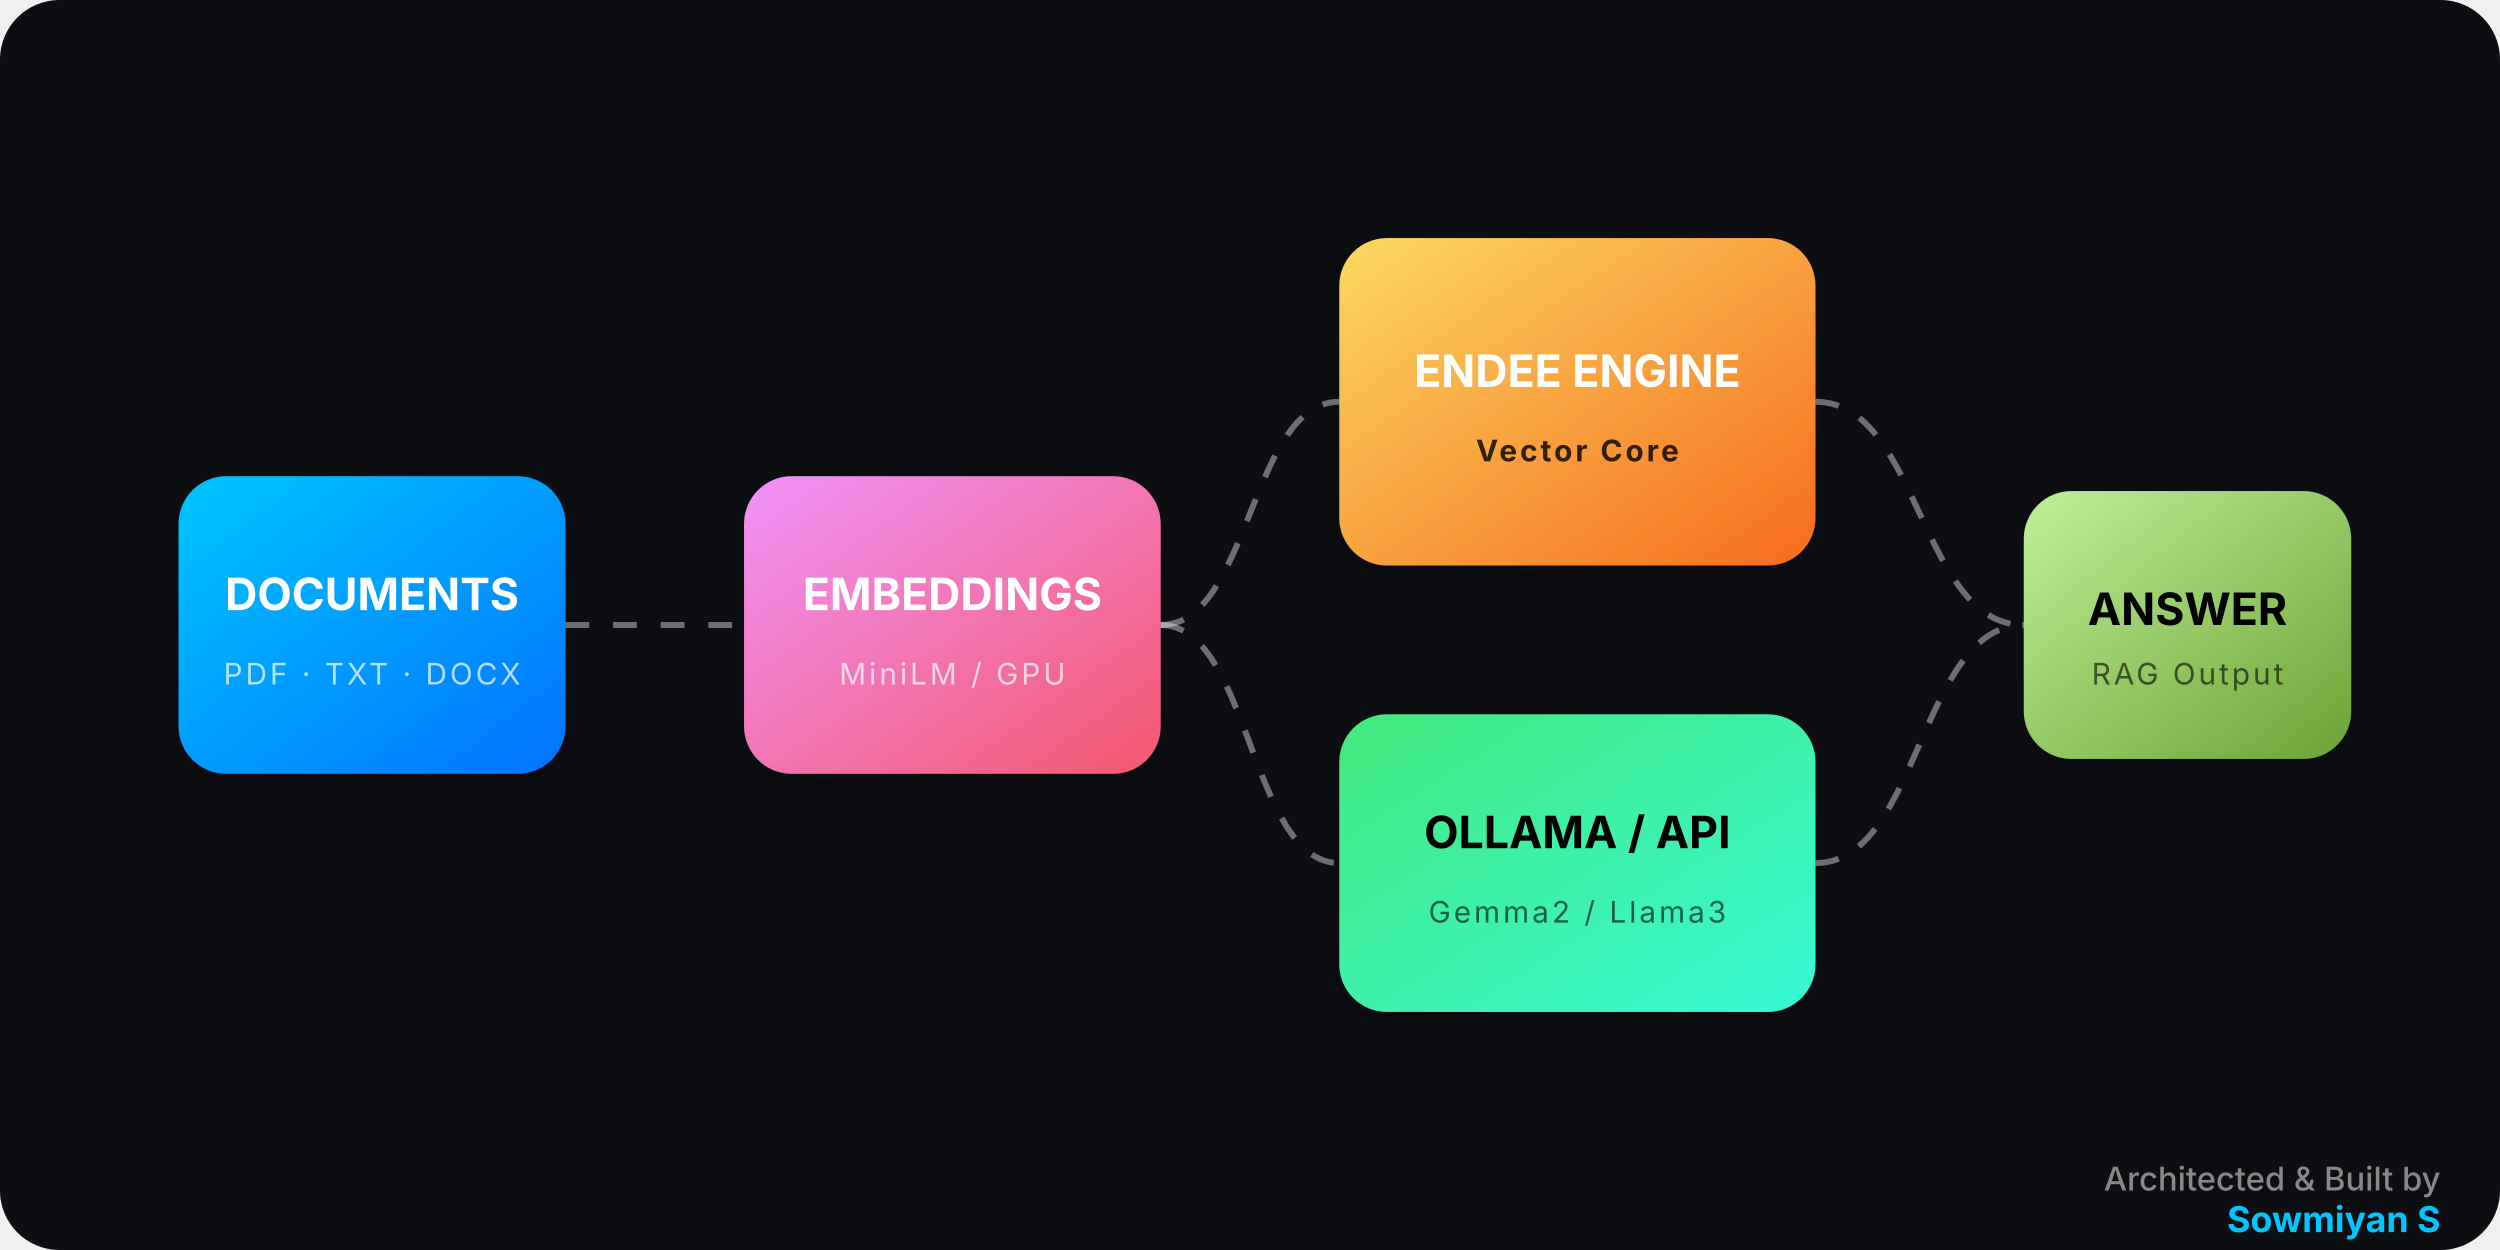
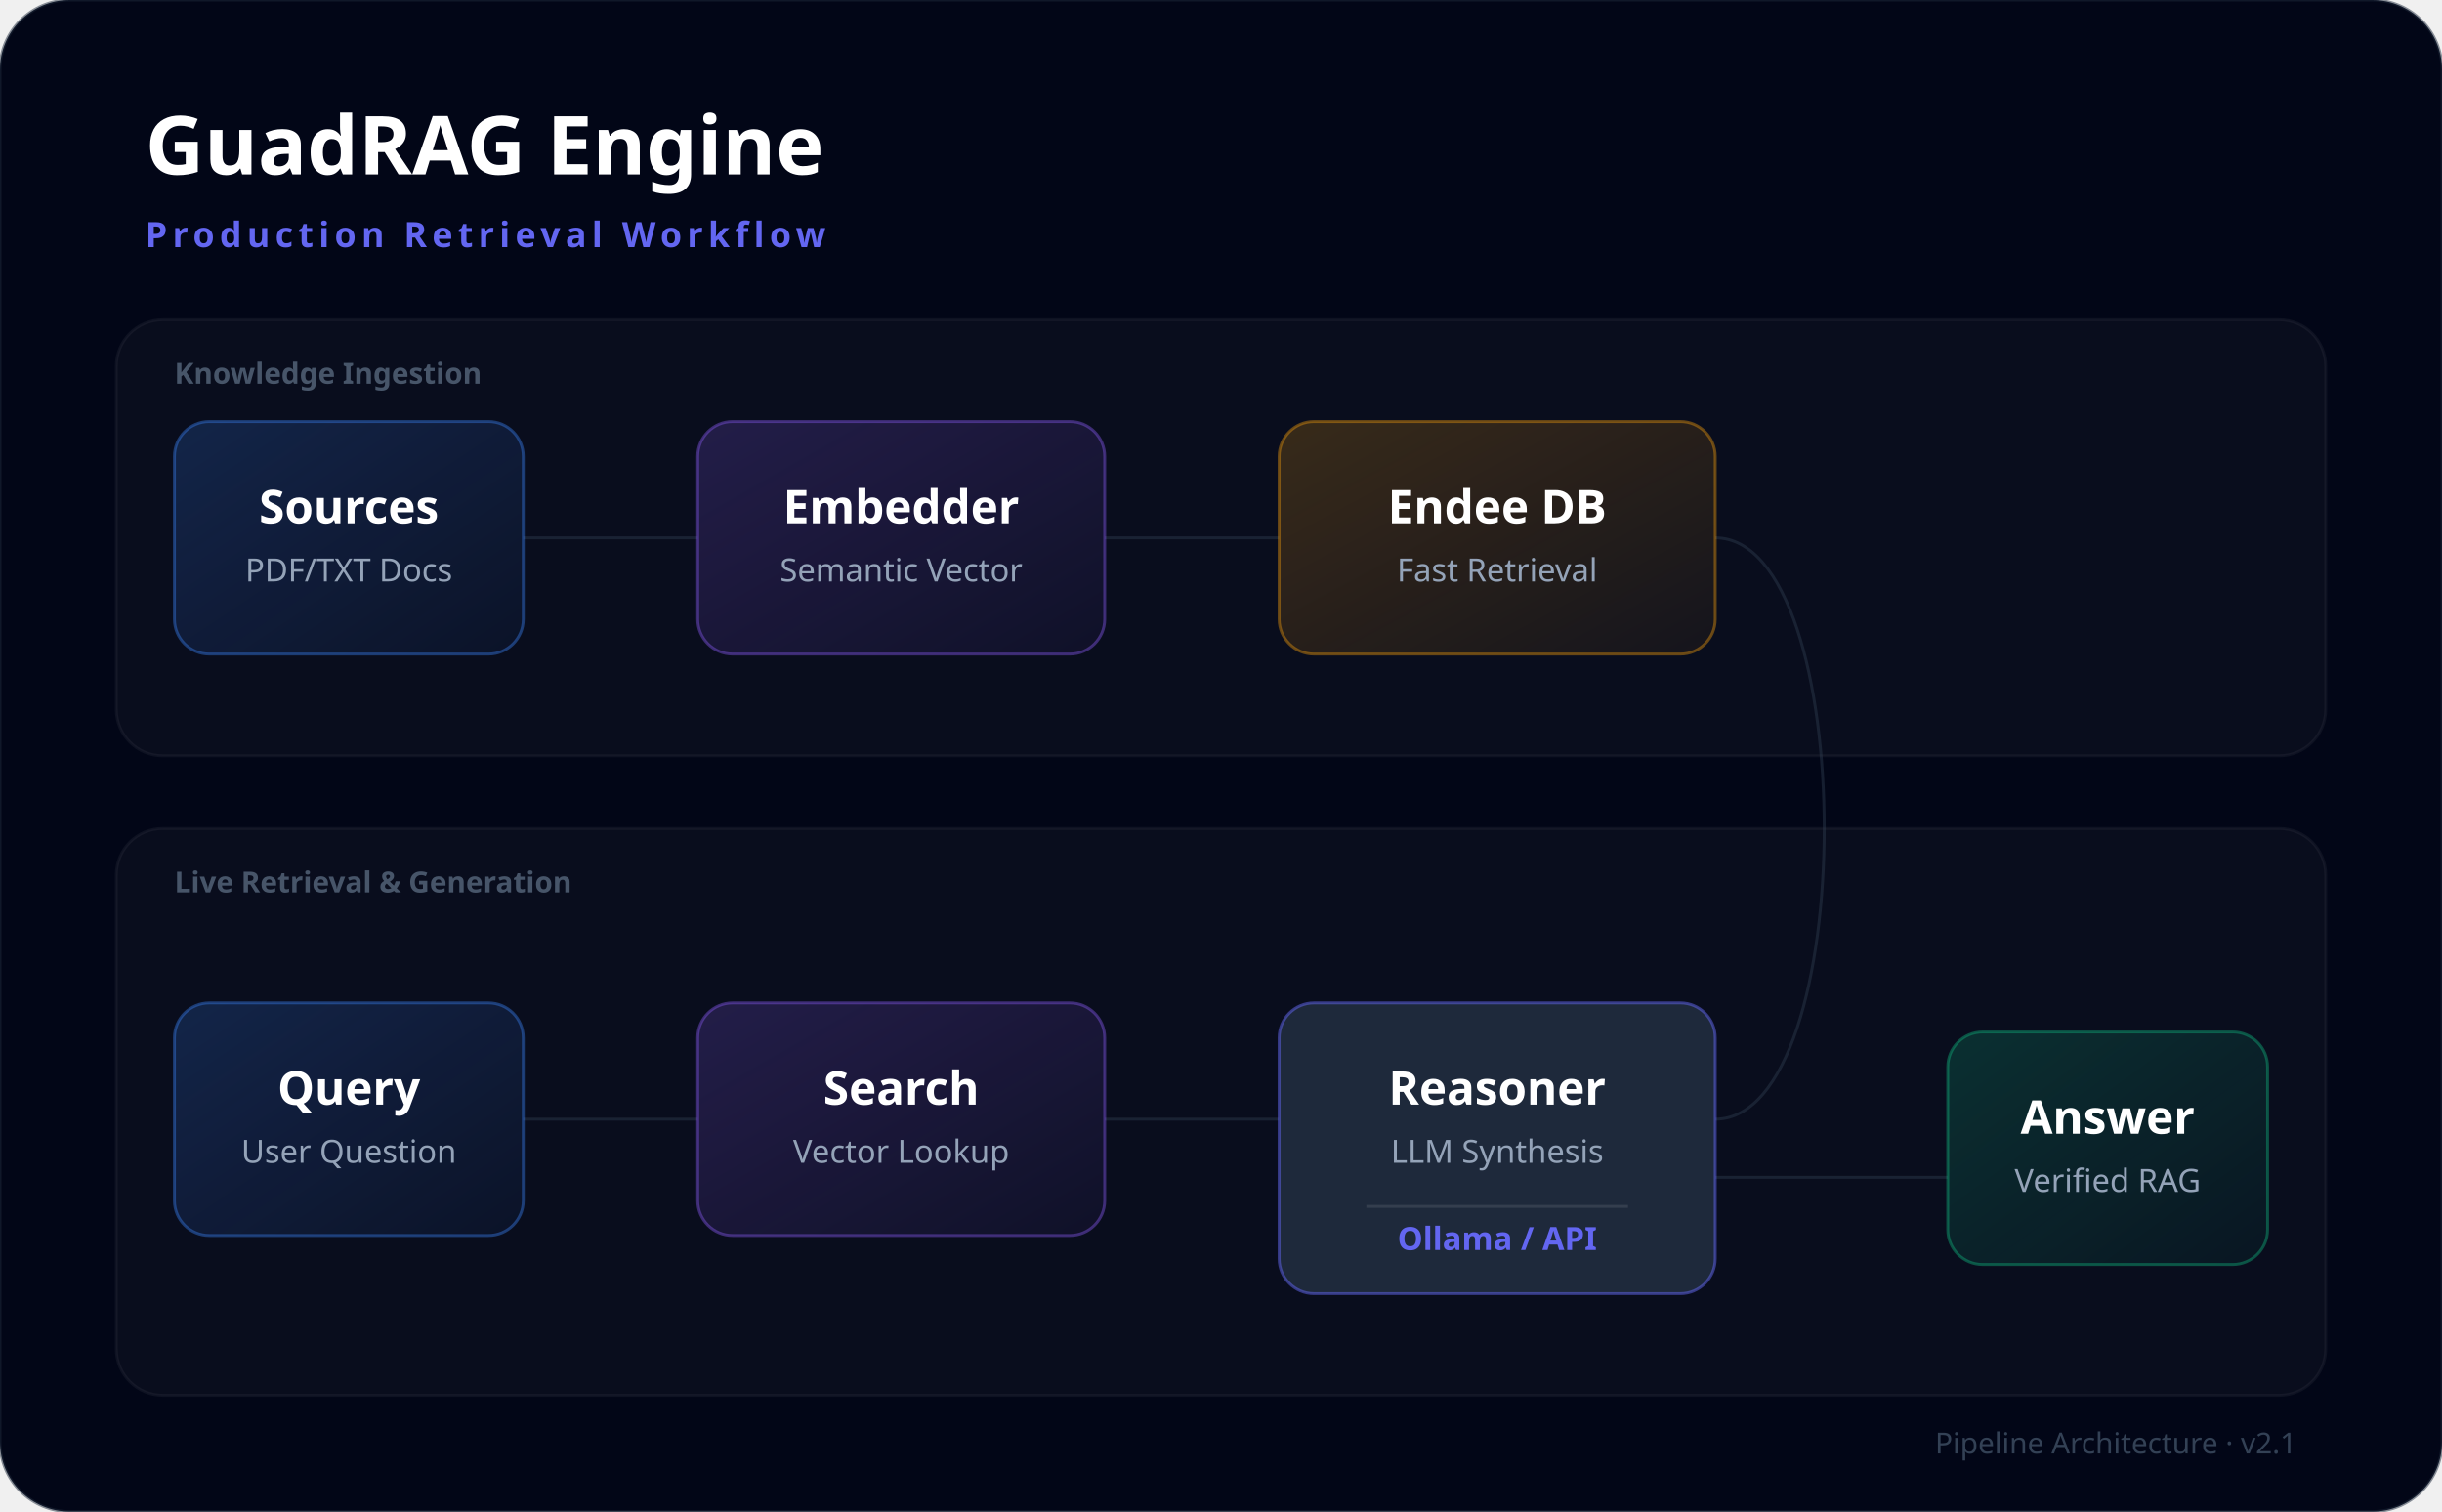
- <svg xmlns="http://www.w3.org/2000/svg" width="840" height="420" viewBox="0 0 840 420" fill="none">
+ <svg xmlns="http://www.w3.org/2000/svg" width="840" height="520" viewBox="0 0 840 520" fill="none">
  <defs>
-     <linearGradient id="grad-blue" x1="0%" y1="0%" x2="100%" y2="100%">
-       <stop offset="0%" style="stop-color:#00C6FF" />
-       <stop offset="100%" style="stop-color:#0072FF" />
+     <filter id="f_glow" x="-20%" y="-20%" width="140%" height="140%">
+       <feGaussianBlur stdDeviation="4" result="blur" />
+       <feComposite in="SourceGraphic" in2="blur" operator="over" />
+     </filter>
+     <linearGradient id="g_blue" x1="0" y1="0" x2="1" y2="1">
+       <stop offset="0" stop-color="#3b82f6" stop-opacity="0.2" />
+       <stop offset="1" stop-color="#3b82f6" stop-opacity="0.05" />
    </linearGradient>
-     <linearGradient id="grad-purple" x1="0%" y1="0%" x2="100%" y2="100%">
-       <stop offset="0%" style="stop-color:#F093FB" />
-       <stop offset="100%" style="stop-color:#F5576C" />
+     <linearGradient id="g_purple" x1="0" y1="0" x2="1" y2="1">
+       <stop offset="0" stop-color="#8b5cf6" stop-opacity="0.2" />
+       <stop offset="1" stop-color="#8b5cf6" stop-opacity="0.05" />
    </linearGradient>
-     <linearGradient id="grad-orange" x1="0%" y1="0%" x2="100%" y2="100%">
-       <stop offset="0%" style="stop-color:#FAD961" />
-       <stop offset="100%" style="stop-color:#F76B1C" />
+     <linearGradient id="g_orange" x1="0" y1="0" x2="1" y2="1">
+       <stop offset="0" stop-color="#f59e0b" stop-opacity="0.2" />
+       <stop offset="1" stop-color="#f59e0b" stop-opacity="0.05" />
    </linearGradient>
-     <linearGradient id="grad-green" x1="0%" y1="0%" x2="100%" y2="100%">
-       <stop offset="0%" style="stop-color:#BFF098" />
-       <stop offset="100%" style="stop-color:#6BA336" />
+     <linearGradient id="g_emerald" x1="0" y1="0" x2="1" y2="1">
+       <stop offset="0" stop-color="#10b981" stop-opacity="0.2" />
+       <stop offset="1" stop-color="#10b981" stop-opacity="0.05" />
    </linearGradient>
-     <linearGradient id="grad-cyan" x1="0%" y1="0%" x2="100%" y2="100%">
-       <stop offset="0%" style="stop-color:#43E97B" />
-       <stop offset="100%" style="stop-color:#38F9D7" />
+     <linearGradient id="g_pulse" x1="0" y1="0" x2="1" y2="0">
+       <stop offset="0" stop-color="#3b82f6" stop-opacity="0" />
+       <stop offset="0.5" stop-color="#3b82f6" stop-opacity="1" />
+       <stop offset="1" stop-color="#3b82f6" stop-opacity="0" />
    </linearGradient>
-     <filter id="shadow" x="-20%" y="-20%" width="140%" height="140%">
-       <feGaussianBlur in="SourceAlpha" stdDeviation="4" />
-       <feOffset dx="0" dy="4" result="offsetblur" />
-       <feComponentTransfer>
-         <feFuncA type="linear" slope="0.3" />
-       </feComponentTransfer>
-       <feMerge>
-         <feMergeNode />
-         <feMergeNode in="SourceGraphic" />
-       </feMerge>
-     </filter>
  </defs>
-   <rect width="840" height="420" rx="20" fill="#0C0E12" />
  <style>
-     @font-face { font-family: 'Inter'; font-style: normal; }
-     @keyframes flow { 0% { stroke-dashoffset: 30; } 100% { stroke-dashoffset: 0; } }
-     @keyframes float { 0%, 100% { transform: translateY(0); } 50% { transform: translateY(-5px); } }
-     .node-text { font-family: 'Inter', system-ui, sans-serif; font-weight: 700; font-size: 15px; fill: #FFFFFF; }
-     .label-text { font-family: 'Inter', system-ui, sans-serif; font-size: 10px; fill: rgba(255,255,255,0.7); text-transform: uppercase; letter-spacing: 0.1em; }
-     .connector { stroke: #FFFFFF; stroke-width: 2; stroke-dasharray: 8 8; animation: flow 2s linear infinite; opacity: 0.4; }
-     .node-box { rx: 16; filter: url(#shadow); transition: transform 0.3s; }
-     .floating { animation: float 4s ease-in-out infinite; }
-     .credit-text { font-family: 'Inter', system-ui, sans-serif; font-size: 11px; fill: #555555; font-weight: 500; }
+     .t-main { font-family: sans-serif; fill: #ffffff; font-weight: 800; font-size: 28px; }
+     .t-sub { font-family: sans-serif; fill: #6366f1; font-size: 12px; font-weight: bold; text-transform: uppercase; letter-spacing: 0.15em; }
+     .n-title { font-family: sans-serif; fill: #ffffff; font-size: 16px; font-weight: 700; }
+     .n-desc { font-family: sans-serif; fill: #94a3b8; font-size: 11px; }
+     .l-phase { font-family: sans-serif; fill: #475569; font-size: 10px; font-weight: bold; text-transform: uppercase; }
+     
+     /* Animation - Using separate classes to avoid transform conflicts */
+     .anim-float { animation: floatFrame 5s ease-in-out infinite; }
+     @keyframes floatFrame {
+       0%, 100% { transform: translateY(0); }
+       50% { transform: translateY(-8px); }
+     }
+     
+     .path-pulse {
+       stroke: url(#g_pulse);
+       stroke-width: 2.5;
+       stroke-dasharray: 100 300;
+       animation: pulseMove 4s linear infinite;
+     }
+     @keyframes pulseMove {
+       from { stroke-dashoffset: 400; }
+       to { stroke-dashoffset: 0; }
+     }
  </style>
-   <g transform="translate(60, 160)" class="floating">
-     <rect class="node-box" width="130" height="100" fill="url(#grad-blue)" />
-     <text x="65" y="45" text-anchor="middle" class="node-text">DOCUMENTS</text>
-     <text x="65" y="70" text-anchor="middle" class="label-text">PDF · TXT · DOCX</text>
+   <rect width="840" height="520" rx="24" fill="#020617" />
+   <rect width="840" height="520" rx="24" stroke="#1e293b" stroke-width="1" fill="none" opacity="0.5" />
+   <text x="50" y="60" class="t-main">GuadRAG Engine</text>
+   <text x="50" y="85" class="t-sub">Production Retrieval Workflow</text>
+   <rect x="40" y="110" width="760" height="150" rx="16" fill="#ffffff" fill-opacity="0.03" stroke="#ffffff" stroke-opacity="0.05" />
+   <text x="60" y="132" class="l-phase">Knowledge Ingestion</text>
+   <rect x="40" y="285" width="760" height="195" rx="16" fill="#ffffff" fill-opacity="0.03" stroke="#ffffff" stroke-opacity="0.05" />
+   <text x="60" y="307" class="l-phase">Live Retrieval &amp; Generation</text>
+   <g opacity="0.4">
+     <path d="M180 185 H240" stroke="#334155" />
+     <path d="M380 185 H440" stroke="#334155" />
+     <path d="M180 385 H240" stroke="#334155" />
+     <path d="M380 385 H440" stroke="#334155" />
+     <path d="M590 185 C640 185 640 385 590 385" stroke="#334155" fill="none" />
+     <path d="M590 405 H670" stroke="#334155" />
  </g>
-   <g transform="translate(250, 160)" class="floating" style="animation-delay: 0.5s">
-     <rect class="node-box" width="140" height="100" fill="url(#grad-purple)" />
-     <text x="70" y="45" text-anchor="middle" class="node-text">EMBEDDINGS</text>
-     <text x="70" y="70" text-anchor="middle" class="label-text">MiniLM / GPU</text>
+   <path d="M180 185 H240" class="path-pulse" fill="none" />
+   <path d="M380 185 H440" class="path-pulse" fill="none" style="animation-delay: 1s" />
+   <path d="M180 385 H240" class="path-pulse" fill="none" style="animation-delay: 0.5s" />
+   <path d="M380 385 H440" class="path-pulse" fill="none" style="animation-delay: 1.5s" />
+   <g transform="translate(60, 145)">
+     <g class="anim-float">
+       <rect width="120" height="80" rx="12" fill="url(#g_blue)" stroke="#3b82f6" stroke-opacity="0.4" />
+       <text x="60" y="35" text-anchor="middle" class="n-title">Sources</text>
+       <text x="60" y="55" text-anchor="middle" class="n-desc">PDF/TXT Docs</text>
+     </g>
  </g>
-   <g transform="translate(450, 80)" class="floating" style="animation-delay: 1s">
-     <rect class="node-box" width="160" height="110" fill="url(#grad-orange)" />
-     <text x="80" y="50" text-anchor="middle" class="node-text">ENDEE ENGINE</text>
-     <text x="80" y="75" text-anchor="middle" class="label-text" style="fill:#000; font-weight:bold; opacity:0.8">Vector Core</text>
+   <g transform="translate(240, 145)">
+     <g class="anim-float" style="animation-delay: 0.5s">
+       <rect width="140" height="80" rx="12" fill="url(#g_purple)" stroke="#8b5cf6" stroke-opacity="0.4" />
+       <text x="70" y="35" text-anchor="middle" class="n-title">Embedder</text>
+       <text x="70" y="55" text-anchor="middle" class="n-desc">Semantic Vector</text>
+     </g>
  </g>
-   <g transform="translate(450, 240)" class="floating" style="animation-delay: 1.5s">
-     <rect class="node-box" width="160" height="100" fill="url(#grad-cyan)" />
-     <text x="80" y="45" text-anchor="middle" class="node-text" style="fill:#000">OLLAMA / API</text>
-     <text x="80" y="70" text-anchor="middle" class="label-text" style="fill:#000; opacity:0.6">Gemma2 / Llama3</text>
+   <g transform="translate(440, 145)">
+     <g class="anim-float" style="animation-delay: 1s">
+       <rect width="150" height="80" rx="12" fill="url(#g_orange)" stroke="#f59e0b" stroke-opacity="0.4" />
+       <text x="75" y="35" text-anchor="middle" class="n-title">Endee DB</text>
+       <text x="75" y="55" text-anchor="middle" class="n-desc">Fast Retrieval</text>
+     </g>
  </g>
-   <g transform="translate(680, 165)" class="floating" style="animation-delay: 2s">
-     <rect class="node-box" width="110" height="90" fill="url(#grad-green)" />
-     <text x="55" y="45" text-anchor="middle" class="node-text" style="fill:#000">ANSWER</text>
-     <text x="55" y="65" text-anchor="middle" class="label-text" style="fill:#000; opacity:0.6">RAG Output</text>
+   <g transform="translate(60, 345)">
+     <g class="anim-float" style="animation-delay: 0.2s">
+       <rect width="120" height="80" rx="12" fill="url(#g_blue)" stroke="#3b82f6" stroke-opacity="0.4" />
+       <text x="60" y="35" text-anchor="middle" class="n-title">Query</text>
+       <text x="60" y="55" text-anchor="middle" class="n-desc">User Question</text>
+     </g>
  </g>
-   <path d="M190 210 H250" class="connector" />
-   <path d="M390 210 C420 210 420 135 450 135" class="connector" fill="none" />
-   <path d="M390 210 C420 210 420 290 450 290" class="connector" fill="none" />
-   <path d="M610 135 C645 135 645 210 680 210" class="connector" fill="none" />
-   <path d="M610 290 C645 290 645 210 680 210" class="connector" fill="none" />
-   <g transform="translate(820, 400)">
-     <text x="0" y="0" text-anchor="end" class="credit-text" style="fill:#888">Architected &amp; Built by</text>
-     <text x="0" y="14" text-anchor="end" class="credit-text" style="fill:#00C6FF; font-weight:bold; font-size:12px">Sowmiyan S</text>
+   <g transform="translate(240, 345)">
+     <g class="anim-float" style="animation-delay: 0.7s">
+       <rect width="140" height="80" rx="12" fill="url(#g_purple)" stroke="#8b5cf6" stroke-opacity="0.4" />
+       <text x="70" y="35" text-anchor="middle" class="n-title">Search</text>
+       <text x="70" y="55" text-anchor="middle" class="n-desc">Vector Lookup</text>
+     </g>
  </g>
+   <g transform="translate(440, 345)">
+     <g class="anim-float" style="animation-delay: 1.2s">
+       <rect width="150" height="100" rx="12" fill="#1e293b" stroke="#6366f1" stroke-opacity="0.5" />
+       <text x="75" y="35" text-anchor="middle" class="n-title">Reasoner</text>
+       <text x="75" y="55" text-anchor="middle" class="n-desc">LLM Synthesis</text>
+       <path d="M30 70 h90" stroke="#ffffff" stroke-opacity="0.1" />
+       <text x="75" y="85" text-anchor="middle" class="n-desc" style="fill:#6366f1;font-weight:bold">Ollama / API</text>
+     </g>
+   </g>
+   <g transform="translate(670, 355)">
+     <g class="anim-float" style="animation-delay: 1.5s">
+       <rect width="110" height="80" rx="12" fill="url(#g_emerald)" stroke="#10b981" stroke-opacity="0.4" />
+       <text x="55" y="35" text-anchor="middle" class="n-title">Answer</text>
+       <text x="55" y="55" text-anchor="middle" class="n-desc">Verified RAG</text>
+     </g>
+   </g>
+   <text x="790" y="500" text-anchor="end" font-family="sans-serif" fill="#334155" font-size="10px">Pipeline Architecture · v2.1</text>
</svg>
